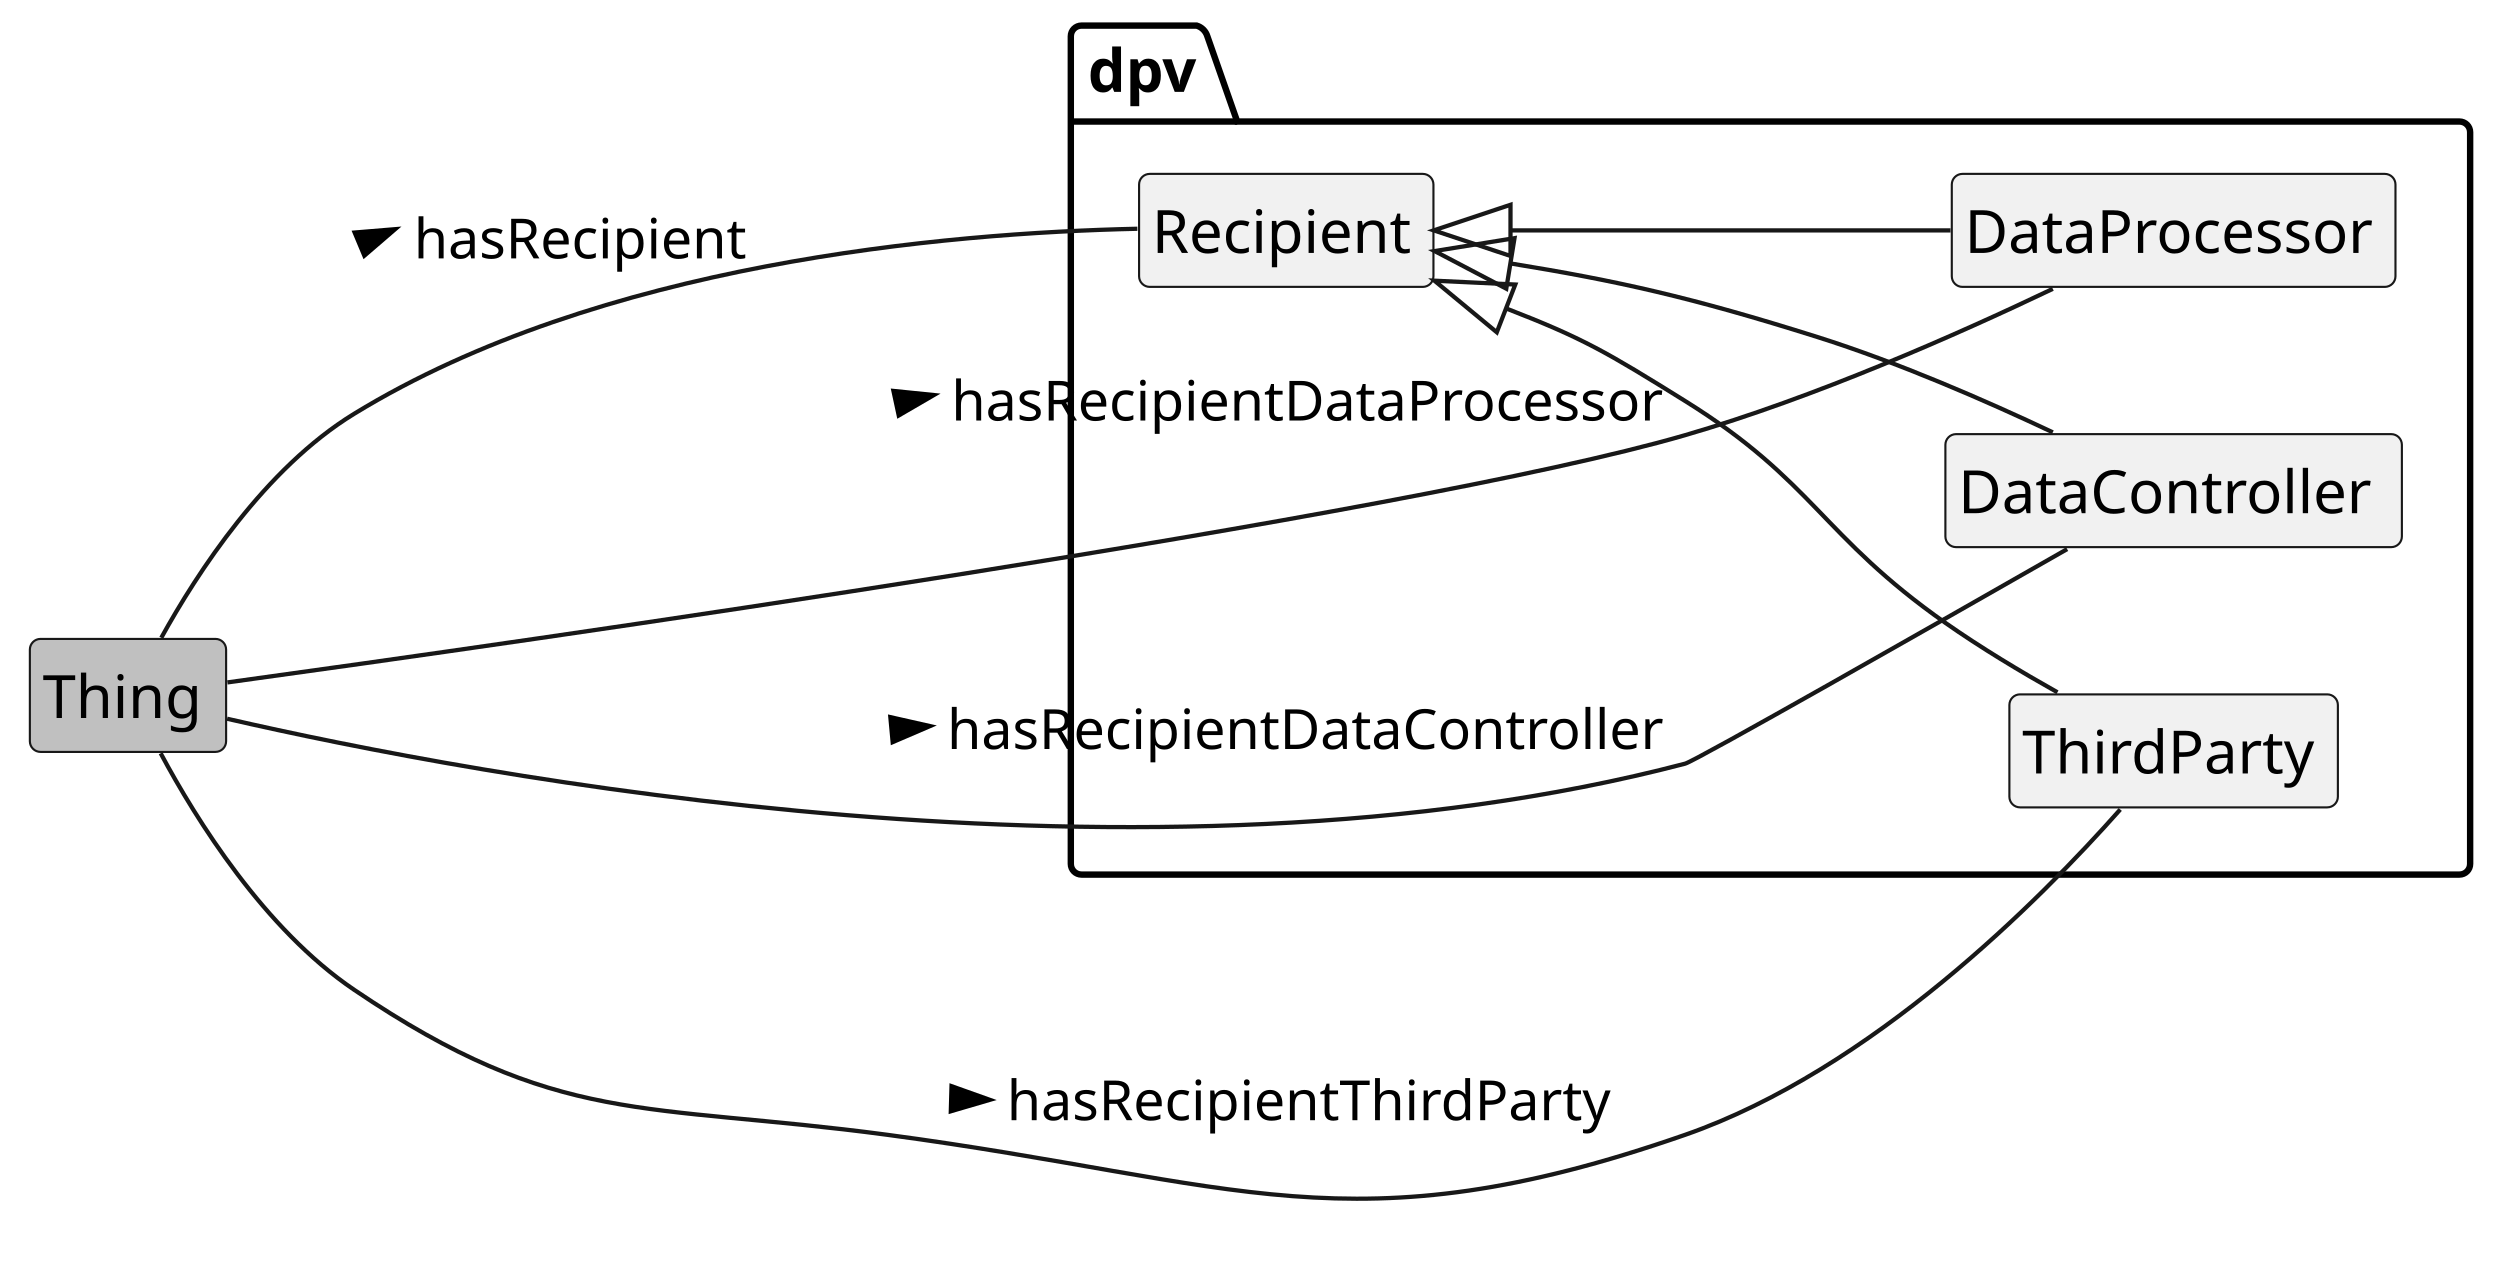
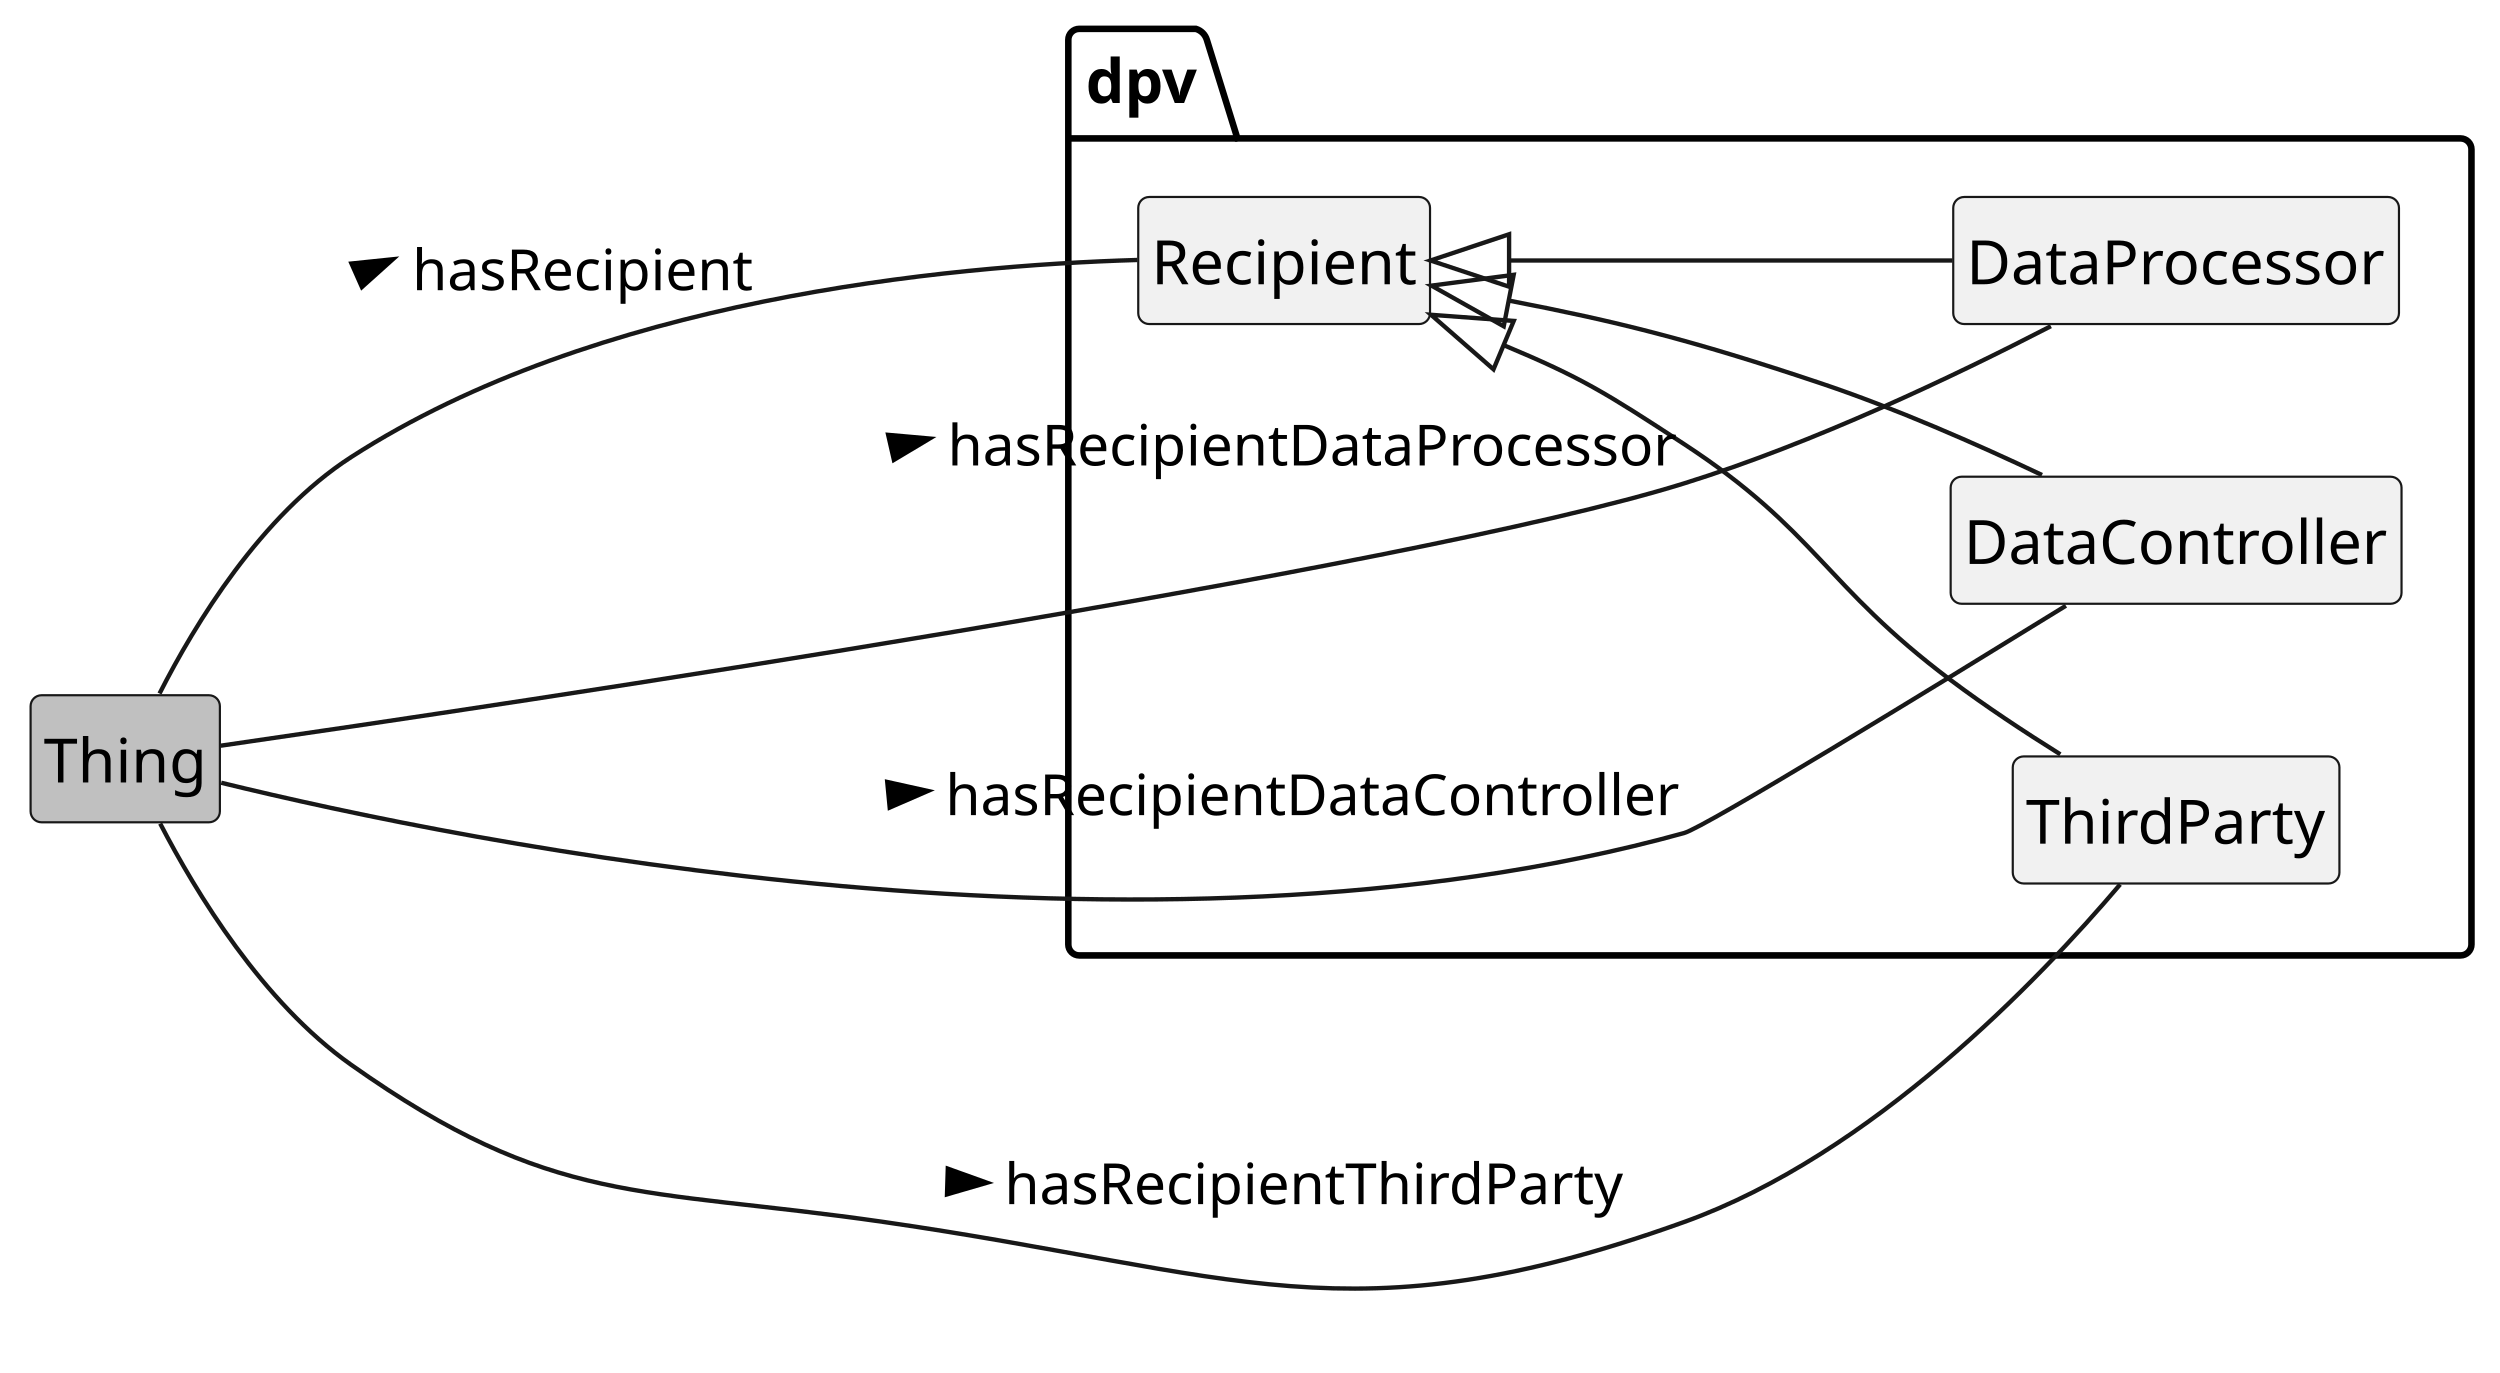
- <svg xmlns="http://www.w3.org/2000/svg" contentStyleType="text/css" height="300px" preserveAspectRatio="none" style="width:586px;height:300px;background:#FFFFFF;" version="1.1" viewBox="0 0 586 300" width="586px" zoomAndPan="magnify">
+ <svg xmlns="http://www.w3.org/2000/svg" contentStyleType="text/css" data-diagram-type="CLASS" height="314px" preserveAspectRatio="none" style="width:572px;height:314px;background:#FFFFFF;" version="1.1" viewBox="0 0 572 314" width="572px" zoomAndPan="magnify">
  <defs />
  <g>
-     <g id="cluster_dpv">
-       <path d="M253.5,6 L280.5,6 A3.75,3.75 0 0 1 283,8.5 L290,28.488 L576.5,28.488 A2.5,2.5 0 0 1 579,30.988 L579,202.5 A2.5,2.5 0 0 1 576.5,205 L253.5,205 A2.5,2.5 0 0 1 251,202.5 L251,8.5 A2.5,2.5 0 0 1 253.5,6 " fill="none" style="stroke:#000000;stroke-width:1.5;" />
-       <line style="stroke:#000000;stroke-width:1.5;" x1="251" x2="290" y1="28.488" y2="28.488" />
-       <text fill="#000000" font-family="sans-serif" font-size="14" font-weight="bold" lengthAdjust="spacing" textLength="26" x="255" y="21.535">dpv</text>
+     <g class="cluster" data-entity="dpv" data-source-line="6" data-uid="ent0003" id="cluster_dpv">
+       <path d="M246.93,6.602 L273.62,6.602 A3.75,3.75 0 0 1 276.12,9.102 L283.12,31.67 L562.97,31.67 A2.5,2.5 0 0 1 565.47,34.17 L565.47,216.102 A2.5,2.5 0 0 1 562.97,218.602 L246.93,218.602 A2.5,2.5 0 0 1 244.43,216.102 L244.43,9.102 A2.5,2.5 0 0 1 246.93,6.602" fill="none" style="stroke:#000000;stroke-width:1.5;" />
+       <line style="stroke:#000000;stroke-width:1.5;" x1="244.43" x2="283.12" y1="31.67" y2="31.67" />
+       <text fill="#000000" font-family="sans-serif" font-size="14" font-weight="bold" lengthAdjust="spacing" textLength="25.69" x="248.43" y="23.568">dpv</text>
    </g>
-     <g id="elem_DataProcessor">
-       <rect codeLine="7" fill="#F1F1F1" height="26.488" id="DataProcessor" rx="2.5" ry="2.5" style="stroke:#181818;stroke-width:0.5;" width="104" x="457.5" y="40.76" />
-       <text fill="#000000" font-family="sans-serif" font-size="14" lengthAdjust="spacing" textLength="98" x="460.5" y="59.295">DataProcessor</text>
+     <g class="entity" data-entity="DataProcessor" data-source-line="7" data-uid="ent0004" id="entity_DataProcessor">
+       <rect fill="#F1F1F1" height="29.068" rx="2.5" ry="2.5" style="stroke:#181818;stroke-width:0.5;" width="101.984" x="446.9" y="45.072" />
+       <text fill="#000000" font-family="sans-serif" font-size="14" lengthAdjust="spacing" textLength="95.984" x="449.9" y="65.038">DataProcessor</text>
    </g>
-     <g id="elem_DataController">
-       <rect codeLine="8" fill="#F1F1F1" height="26.488" id="DataController" rx="2.5" ry="2.5" style="stroke:#181818;stroke-width:0.5;" width="107" x="456" y="101.76" />
-       <text fill="#000000" font-family="sans-serif" font-size="14" lengthAdjust="spacing" textLength="101" x="459" y="120.295">DataController</text>
+     <g class="entity" data-entity="DataController" data-source-line="8" data-uid="ent0005" id="entity_DataController">
+       <rect fill="#F1F1F1" height="29.068" rx="2.5" ry="2.5" style="stroke:#181818;stroke-width:0.5;" width="103.16" x="446.31" y="109.072" />
+       <text fill="#000000" font-family="sans-serif" font-size="14" lengthAdjust="spacing" textLength="97.16" x="449.31" y="129.038">DataController</text>
    </g>
-     <g id="elem_ThirdParty">
-       <rect codeLine="9" fill="#F1F1F1" height="26.488" id="ThirdParty" rx="2.5" ry="2.5" style="stroke:#181818;stroke-width:0.5;" width="77" x="471" y="162.76" />
-       <text fill="#000000" font-family="sans-serif" font-size="14" lengthAdjust="spacing" textLength="71" x="474" y="181.295">ThirdParty</text>
+     <g class="entity" data-entity="ThirdParty" data-source-line="9" data-uid="ent0006" id="entity_ThirdParty">
+       <rect fill="#F1F1F1" height="29.068" rx="2.5" ry="2.5" style="stroke:#181818;stroke-width:0.5;" width="74.74" x="460.52" y="173.072" />
+       <text fill="#000000" font-family="sans-serif" font-size="14" lengthAdjust="spacing" textLength="68.74" x="463.52" y="193.038">ThirdParty</text>
    </g>
-     <g id="elem_Recipient">
-       <rect codeLine="10" fill="#F1F1F1" height="26.488" id="Recipient" rx="2.5" ry="2.5" style="stroke:#181818;stroke-width:0.5;" width="69" x="267" y="40.76" />
-       <text fill="#000000" font-family="sans-serif" font-size="14" lengthAdjust="spacing" textLength="63" x="270" y="59.295">Recipient</text>
+     <g class="entity" data-entity="Recipient" data-source-line="10" data-uid="ent0007" id="entity_Recipient">
+       <rect fill="#F1F1F1" height="29.068" rx="2.5" ry="2.5" style="stroke:#181818;stroke-width:0.5;" width="66.76" x="260.43" y="45.072" />
+       <text fill="#000000" font-family="sans-serif" font-size="14" lengthAdjust="spacing" textLength="60.76" x="263.43" y="65.038">Recipient</text>
    </g>
-     <g id="elem_Thing">
-       <rect codeLine="5" fill="#C0C0C0" height="26.488" id="Thing" rx="2.5" ry="2.5" style="stroke:#181818;stroke-width:0.5;" width="46" x="7" y="149.76" />
-       <text fill="#000000" font-family="sans-serif" font-size="14" lengthAdjust="spacing" textLength="40" x="10" y="168.295">Thing</text>
+     <g class="entity" data-entity="Thing" data-source-line="5" data-uid="ent0002" id="entity_Thing">
+       <rect fill="#C0C0C0" height="29.068" rx="2.5" ry="2.5" style="stroke:#181818;stroke-width:0.5;" width="43.31" x="7" y="159.072" />
+       <text fill="#000000" font-family="sans-serif" font-size="14" lengthAdjust="spacing" textLength="37.31" x="10" y="179.038">Thing</text>
    </g>
-     <g id="link_Recipient_ThirdParty">
-       <path codeLine="12" d="M353.016,72.289 C371.096,79.289 376.58,82.53 395,94 C425.24,112.83 426.85,125.52 456,146 C464.25,151.79 473.69,157.46 482.27,162.28 " fill="none" id="Recipient-backto-ThirdParty" style="stroke:#181818;stroke-width:1.0;" />
-       <polygon fill="none" points="336.23,65.79,350.849,77.884,355.182,66.694,336.23,65.79" style="stroke:#181818;stroke-width:1.0;" />
+     <g class="link" data-entity-1="Recipient" data-entity-2="ThirdParty" data-source-line="12" data-uid="lnk8" id="link_Recipient_ThirdParty">
+       <path codeLine="12" d="M344.027,78.966 C361.797,86.396 367.19,89.742 385.31,101.602 C415.61,121.432 417.36,133.852 446.31,155.602 C454.2,161.532 463.2,167.462 471.4,172.592" fill="none" id="Recipient-backto-ThirdParty" style="stroke:#181818;stroke-width:1;" />
+       <polygon fill="none" points="327.42,72.022,341.712,84.501,346.341,73.43,327.42,72.022" style="stroke:#181818;stroke-width:1;" />
    </g>
-     <g id="link_Recipient_DataController">
-       <path codeLine="13" d="M354.036,61.745 C379.136,65.835 396.27,69.62 426,79 C444.93,84.97 465.38,93.88 481.18,101.34 " fill="none" id="Recipient-backto-DataController" style="stroke:#181818;stroke-width:1.0;" />
-       <polygon fill="none" points="336.27,58.85,353.071,67.667,355.001,55.823,336.27,58.85" style="stroke:#181818;stroke-width:1.0;" />
+     <g class="link" data-entity-1="Recipient" data-entity-2="DataController" data-source-line="13" data-uid="lnk9" id="link_Recipient_DataController">
+       <path codeLine="13" d="M345.193,68.768 C369.923,73.548 386.86,77.732 416.31,87.602 C433.6,93.392 452.23,101.582 467.21,108.682" fill="none" id="Recipient-backto-DataController" style="stroke:#181818;stroke-width:1;" />
+       <polygon fill="none" points="327.52,65.352,344.054,74.659,346.332,62.877,327.52,65.352" style="stroke:#181818;stroke-width:1;" />
    </g>
-     <g id="link_Recipient_DataProcessor">
-       <path codeLine="14" d="M354.06,54 C386.89,54 419.35,54 457.21,54 " fill="none" id="Recipient-backto-DataProcessor" style="stroke:#181818;stroke-width:1.0;" />
-       <polygon fill="none" points="336.06,54,354.06,60,354.06,48,336.06,54" style="stroke:#181818;stroke-width:1.0;" />
+     <g class="link" data-entity-1="Recipient" data-entity-2="DataProcessor" data-source-line="14" data-uid="lnk10" id="link_Recipient_DataProcessor">
+       <path codeLine="14" d="M345.28,59.602 C377.52,59.602 409.4,59.602 446.74,59.602" fill="none" id="Recipient-backto-DataProcessor" style="stroke:#181818;stroke-width:1;" />
+       <polygon fill="none" points="327.28,59.602,345.28,65.602,345.28,53.602,327.28,59.602" style="stroke:#181818;stroke-width:1;" />
    </g>
-     <g id="link_Thing_Recipient">
-       <path codeLine="16" d="M37.8,149.5 C46.24,134.22 62.1,109.8 83,97 C140.61,61.73 221.45,54.61 266.6,53.62 " fill="none" id="Thing-Recipient" style="stroke:#181818;stroke-width:1.0;" />
-       <polygon fill="#000000" points="92.612,53.723,83.133,54.508,85.405,59.929,92.612,53.723" style="stroke:#000000;stroke-width:1.0;" />
-       <text fill="#000000" font-family="sans-serif" font-size="13" lengthAdjust="spacing" textLength="80" x="97" y="60.568">hasRecipient</text>
+     <g class="link" data-entity-1="Thing" data-entity-2="Recipient" data-source-line="16" data-uid="lnk11" id="link_Thing_Recipient">
+       <path codeLine="16" d="M36.5,158.682 C44.62,142.722 59.71,117.902 80.31,104.602 C136.23,68.512 216.06,60.792 260.24,59.482" fill="none" id="Thing-Recipient" style="stroke:#181818;stroke-width:1;" />
+       <polygon fill="#000000" points="89.881,59.318,80.421,60.298,82.803,65.671,89.881,59.318" style="stroke:#000000;stroke-width:1;" />
+       <text fill="#000000" font-family="sans-serif" font-size="13" lengthAdjust="spacing" textLength="77.974" x="94.31" y="66.389">hasRecipient</text>
    </g>
-     <g id="link_Thing_DataController">
-       <path codeLine="17" d="M53.23,168.47 C110.84,181.71 269.27,212 395,179 C397.45,178.36 451.96,147.32 484.54,128.71 " fill="none" id="Thing-DataController" style="stroke:#181818;stroke-width:1.0;" />
-       <polygon fill="#000000" points="217.979,170.196,208.702,168.1,209.242,173.953,217.979,170.196" style="stroke:#000000;stroke-width:1.0;" />
-       <text fill="#000000" font-family="sans-serif" font-size="13" lengthAdjust="spacing" textLength="172" x="222" y="175.568">hasRecipientDataController</text>
+     <g class="link" data-entity-1="Thing" data-entity-2="DataController" data-source-line="17" data-uid="lnk12" id="link_Thing_DataController">
+       <path codeLine="17" d="M50.61,179.092 C106.32,192.722 262.3,224.702 385.31,190.602 C390.11,189.272 441.33,157.922 472.68,138.592" fill="none" id="Thing-DataController" style="stroke:#181818;stroke-width:1;" />
+       <polygon fill="#000000" points="212.287,180.977,203.003,178.916,203.564,184.767,212.287,180.977" style="stroke:#000000;stroke-width:1;" />
+       <text fill="#000000" font-family="sans-serif" font-size="13" lengthAdjust="spacing" textLength="168.194" x="216.31" y="186.499">hasRecipientDataController</text>
    </g>
-     <g id="link_Thing_DataProcessor">
-       <path codeLine="18" d="M53.3,159.96 C121.98,150.49 329.63,121.01 395,102 C425.4,93.16 458.59,78.49 481.18,67.7 " fill="none" id="Thing-DataProcessor" style="stroke:#181818;stroke-width:1.0;" />
-       <polygon fill="#000000" points="218.888,92.601,209.426,91.635,210.665,97.381,218.888,92.601" style="stroke:#000000;stroke-width:1.0;" />
-       <text fill="#000000" font-family="sans-serif" font-size="13" lengthAdjust="spacing" textLength="170" x="223" y="98.568">hasRecipientDataProcessor</text>
+     <g class="link" data-entity-1="Thing" data-entity-2="DataProcessor" data-source-line="18" data-uid="lnk13" id="link_Thing_DataProcessor">
+       <path codeLine="18" d="M50.52,170.612 C116.72,161.032 321.4,130.512 385.31,110.602 C415,101.352 447.12,86.062 469.24,74.632" fill="none" id="Thing-DataProcessor" style="stroke:#181818;stroke-width:1;" />
+       <polygon fill="#000000" points="212.684,100.338,203.21,99.494,204.524,105.223,212.684,100.338" style="stroke:#000000;stroke-width:1;" />
+       <text fill="#000000" font-family="sans-serif" font-size="13" lengthAdjust="spacing" textLength="167.102" x="216.81" y="106.499">hasRecipientDataProcessor</text>
    </g>
-     <g id="link_Thing_ThirdParty">
-       <path codeLine="19" d="M37.66,176.57 C46.07,192.27 62.01,217.78 83,232 C130.67,264.28 150.93,258.38 208,266 C290.38,277 316.51,293.34 395,266 C438.7,250.78 478.21,210.94 496.99,189.74 " fill="none" id="Thing-ThirdParty" style="stroke:#181818;stroke-width:1.0;" />
-       <polygon fill="#000000" points="231.998,257.799,223.041,254.602,222.872,260.477,231.998,257.799" style="stroke:#000000;stroke-width:1.0;" />
-       <text fill="#000000" font-family="sans-serif" font-size="13" lengthAdjust="spacing" textLength="144" x="236" y="262.568">hasRecipientThirdParty</text>
+     <g class="link" data-entity-1="Thing" data-entity-2="ThirdParty" data-source-line="19" data-uid="lnk14" id="link_Thing_ThirdParty">
+       <path codeLine="19" d="M36.65,188.432 C44.9,204.362 60.1,229.312 80.31,243.602 C126.46,276.252 146.36,271.522 202.31,279.602 C282.81,291.232 308.76,307.092 385.31,279.602 C428.32,264.162 466.57,224.172 485.09,202.352" fill="none" id="Thing-ThirdParty" style="stroke:#181818;stroke-width:1;" />
+       <polygon fill="#000000" points="225.808,270.61,216.858,267.392,216.676,273.267,225.808,270.61" style="stroke:#000000;stroke-width:1;" />
+       <text fill="#000000" font-family="sans-serif" font-size="13" lengthAdjust="spacing" textLength="141.804" x="229.81" y="275.499">hasRecipientThirdParty</text>
    </g>
  </g>
</svg>
